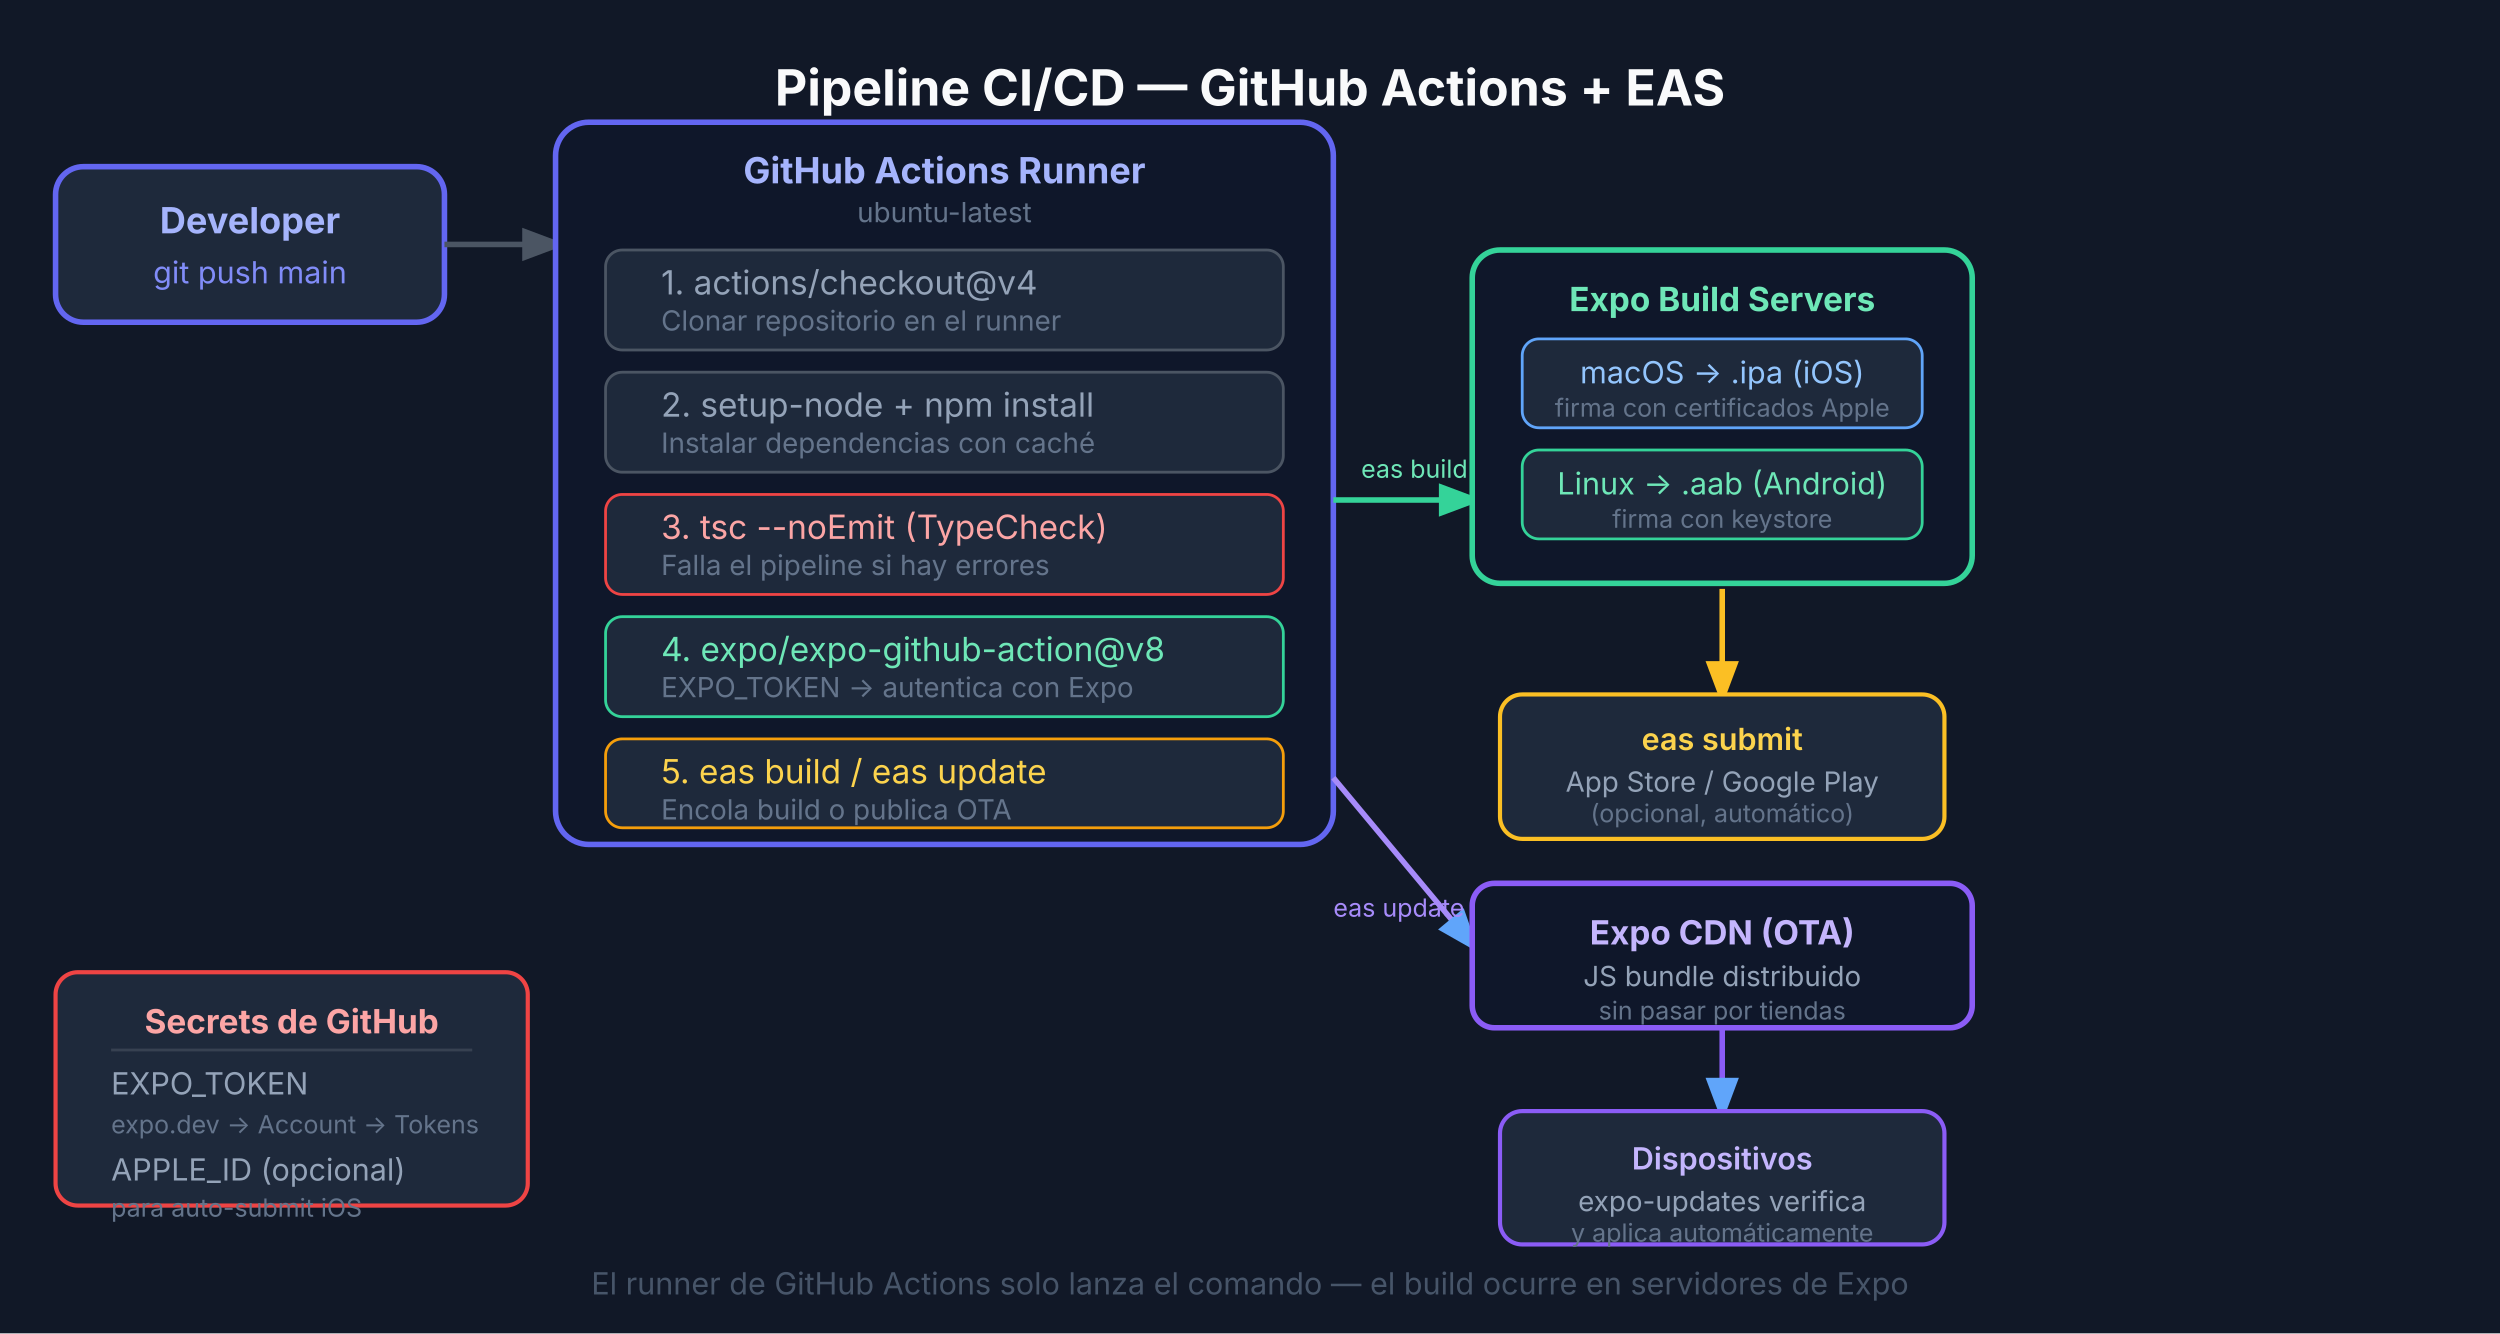
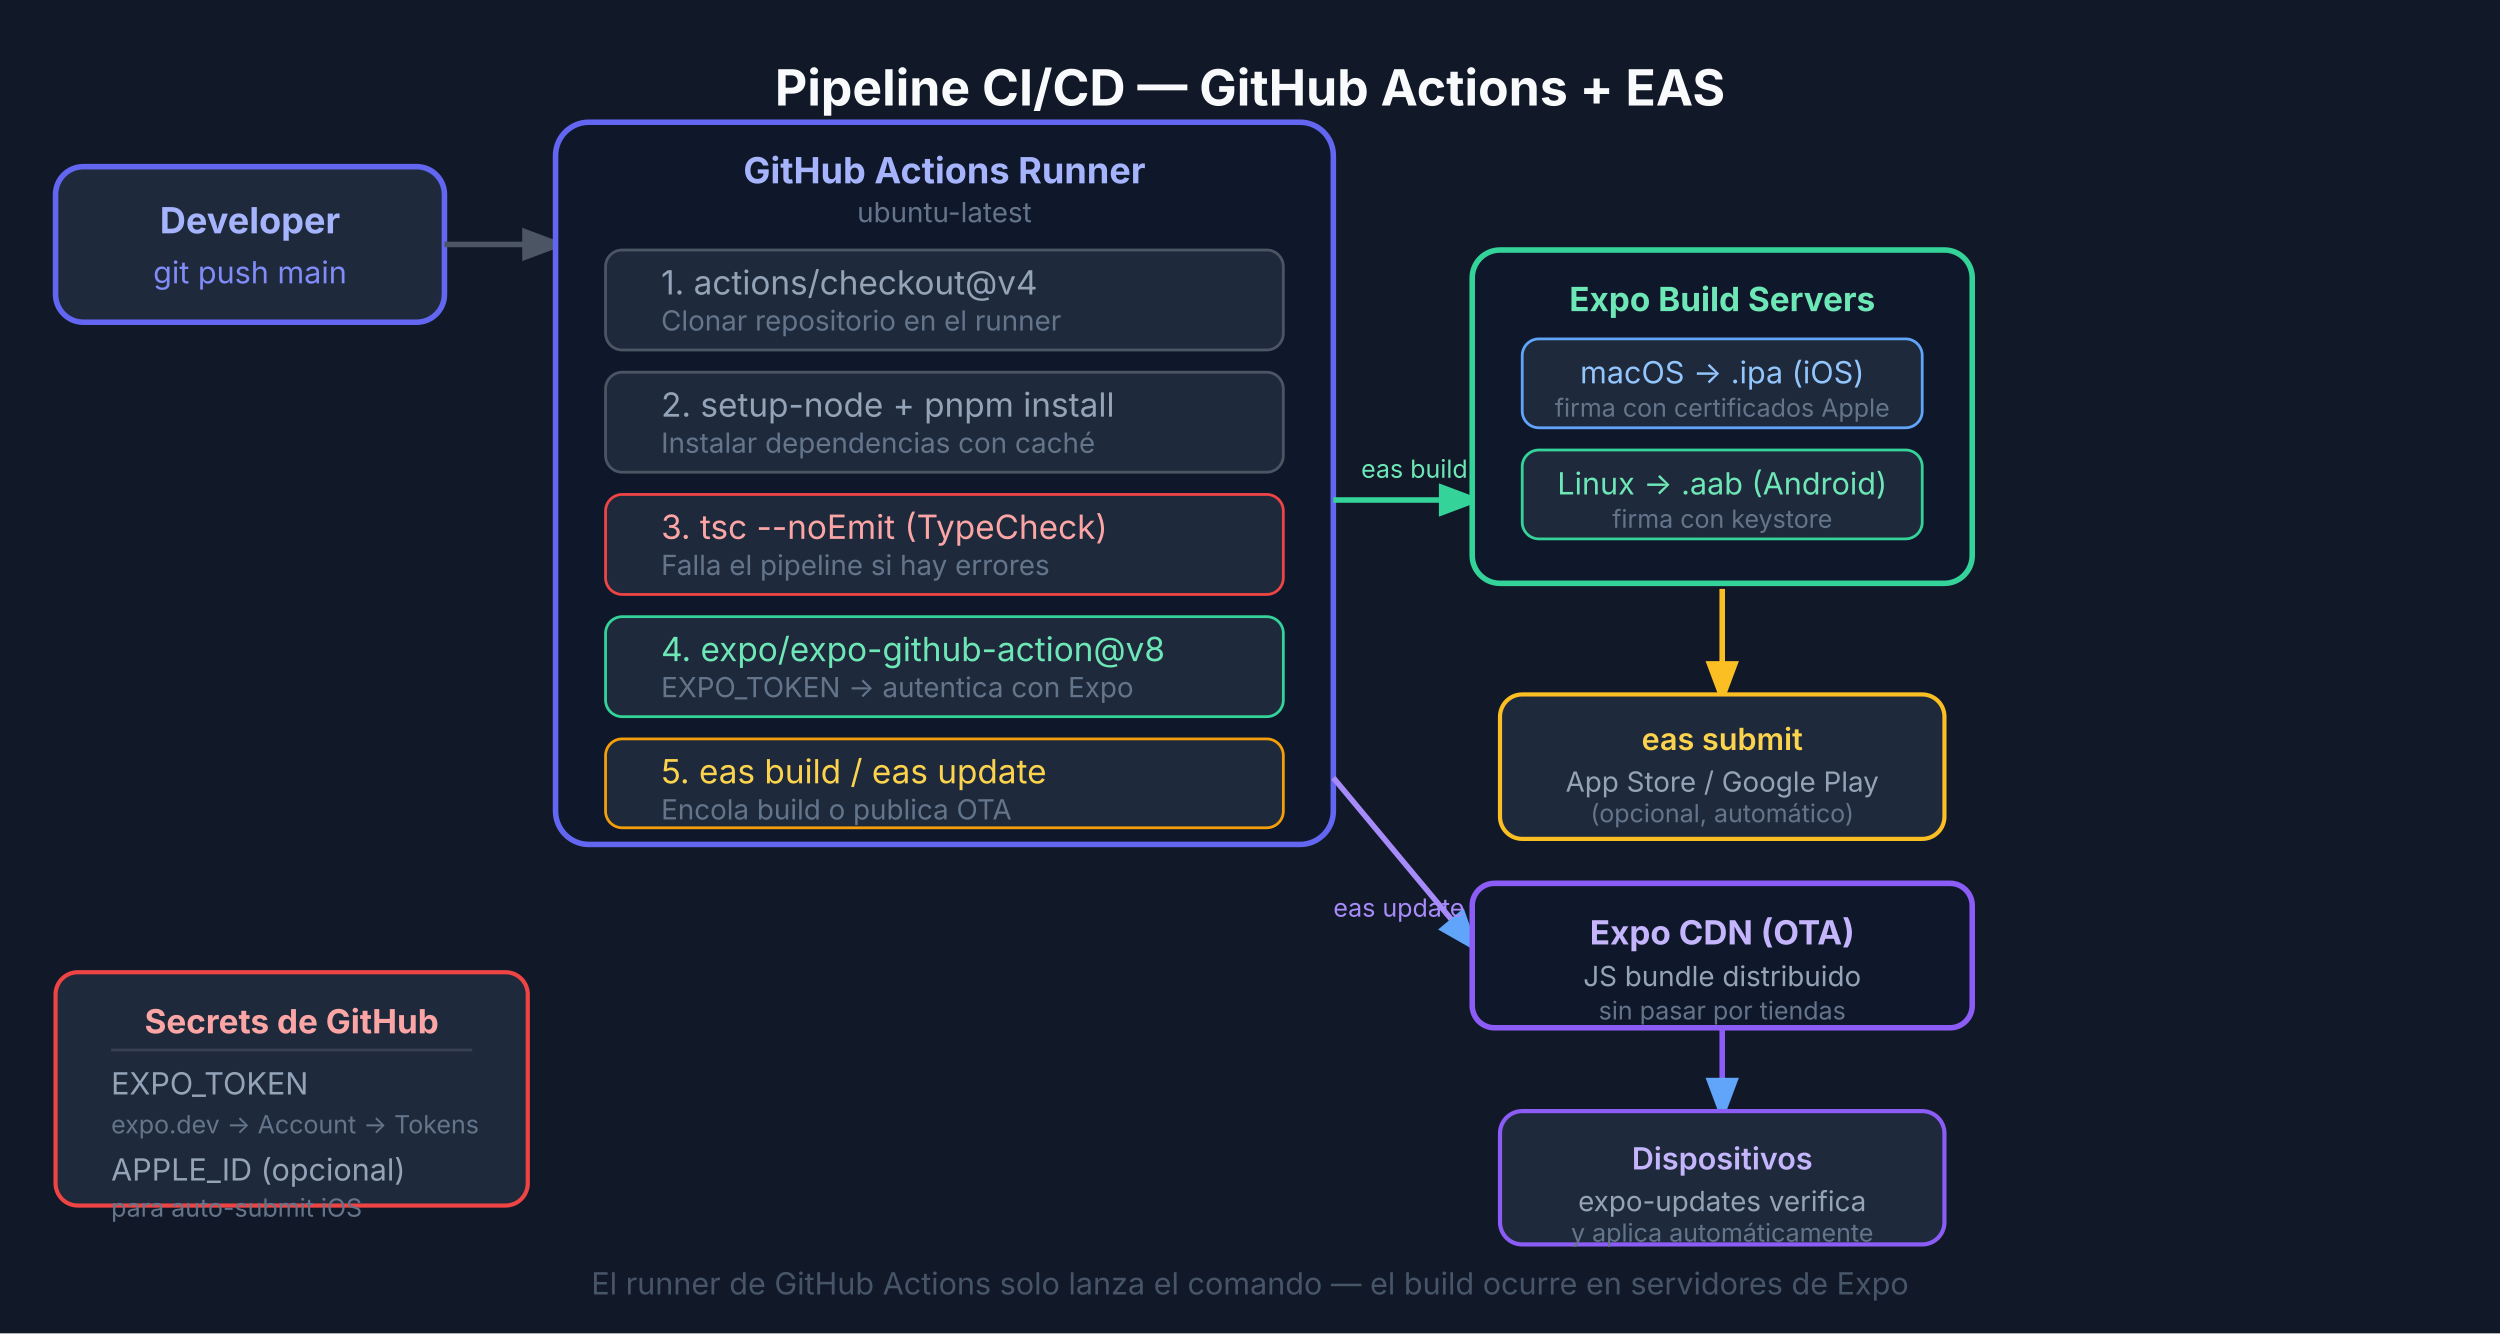
<svg xmlns="http://www.w3.org/2000/svg" viewBox="0 0 900 480" font-family="Inter, Roboto, system-ui, sans-serif">
  <rect width="900" height="480" fill="#111827" />
  <text x="450" y="38" text-anchor="middle" font-size="18" font-weight="700" fill="#F9FAFB">Pipeline CI/CD — GitHub Actions + EAS</text>
  <rect x="20" y="60" width="140" height="56" rx="10" fill="#1E293B" stroke="#6366F1" stroke-width="2" />
  <text x="90" y="84" text-anchor="middle" font-size="13" font-weight="700" fill="#A5B4FC">Developer</text>
  <text x="90" y="102" text-anchor="middle" font-size="11" fill="#818CF8">git push main</text>
  <line x1="160" y1="88" x2="200" y2="88" stroke="#4B5563" stroke-width="2" marker-end="url(#arrow)" />
  <defs>
    <marker id="arrow" markerWidth="8" markerHeight="8" refX="6" refY="3" orient="auto">
      <path d="M0,0 L0,6 L8,3 z" fill="#4B5563" />
    </marker>
    <marker id="arrowGreen" markerWidth="8" markerHeight="8" refX="6" refY="3" orient="auto">
      <path d="M0,0 L0,6 L8,3 z" fill="#34D399" />
    </marker>
    <marker id="arrowAmber" markerWidth="8" markerHeight="8" refX="6" refY="3" orient="auto">
      <path d="M0,0 L0,6 L8,3 z" fill="#FBBF24" />
    </marker>
    <marker id="arrowBlue" markerWidth="8" markerHeight="8" refX="6" refY="3" orient="auto">
      <path d="M0,0 L0,6 L8,3 z" fill="#60A5FA" />
    </marker>
  </defs>
  <rect x="200" y="44" width="280" height="260" rx="12" fill="#0F172A" stroke="#6366F1" stroke-width="2" />
  <text x="340" y="66" text-anchor="middle" font-size="13" font-weight="700" fill="#A5B4FC">GitHub Actions Runner</text>
  <text x="340" y="80" text-anchor="middle" font-size="10" fill="#64748B">ubuntu-latest</text>
  <rect x="218" y="90" width="244" height="36" rx="6" fill="#1E293B" stroke="#4B5563" stroke-width="1" />
  <text x="238" y="106" font-size="12" fill="#94A3B8">1. actions/checkout@v4</text>
  <text x="238" y="119" font-size="10" fill="#64748B">Clonar repositorio en el runner</text>
  <rect x="218" y="134" width="244" height="36" rx="6" fill="#1E293B" stroke="#4B5563" stroke-width="1" />
-   <text x="238" y="150" font-size="12" fill="#94A3B8">2. setup-node + npm install</text>
+   <text x="238" y="150" font-size="12" fill="#94A3B8">2. setup-node + pnpm install</text>
  <text x="238" y="163" font-size="10" fill="#64748B">Instalar dependencias con caché</text>
  <rect x="218" y="178" width="244" height="36" rx="6" fill="#1E293B" stroke="#EF4444" stroke-width="1" />
  <text x="238" y="194" font-size="12" fill="#FCA5A5">3. tsc --noEmit (TypeCheck)</text>
  <text x="238" y="207" font-size="10" fill="#64748B">Falla el pipeline si hay errores</text>
  <rect x="218" y="222" width="244" height="36" rx="6" fill="#1E293B" stroke="#34D399" stroke-width="1" />
  <text x="238" y="238" font-size="12" fill="#6EE7B7">4. expo/expo-github-action@v8</text>
  <text x="238" y="251" font-size="10" fill="#64748B">EXPO_TOKEN → autentica con Expo</text>
  <rect x="218" y="266" width="244" height="32" rx="6" fill="#1E293B" stroke="#F59E0B" stroke-width="1" />
  <text x="238" y="282" font-size="12" fill="#FCD34D">5. eas build / eas update</text>
  <text x="238" y="295" font-size="10" fill="#64748B">Encola build o publica OTA</text>
  <line x1="480" y1="180" x2="530" y2="180" stroke="#34D399" stroke-width="2" marker-end="url(#arrowGreen)" />
  <text x="490" y="172" font-size="9" fill="#6EE7B7">eas build</text>
  <rect x="530" y="90" width="180" height="120" rx="10" fill="#0F172A" stroke="#34D399" stroke-width="2" />
  <text x="620" y="112" text-anchor="middle" font-size="12" font-weight="700" fill="#6EE7B7">Expo Build Servers</text>
  <rect x="548" y="122" width="144" height="32" rx="6" fill="#1E293B" stroke="#60A5FA" stroke-width="1" />
  <text x="620" y="138" text-anchor="middle" font-size="11" fill="#93C5FD">macOS → .ipa (iOS)</text>
  <text x="620" y="150" text-anchor="middle" font-size="9" fill="#64748B">firma con certificados Apple</text>
  <rect x="548" y="162" width="144" height="32" rx="6" fill="#1E293B" stroke="#34D399" stroke-width="1" />
  <text x="620" y="178" text-anchor="middle" font-size="11" fill="#6EE7B7">Linux → .aab (Android)</text>
  <text x="620" y="190" text-anchor="middle" font-size="9" fill="#64748B">firma con keystore</text>
  <line x1="620" y1="212" x2="620" y2="250" stroke="#FBBF24" stroke-width="2" marker-end="url(#arrowAmber)" />
  <rect x="540" y="250" width="160" height="52" rx="8" fill="#1E293B" stroke="#FBBF24" stroke-width="1.5" />
  <text x="620" y="270" text-anchor="middle" font-size="11" font-weight="600" fill="#FCD34D">eas submit</text>
  <text x="620" y="285" text-anchor="middle" font-size="10" fill="#94A3B8">App Store / Google Play</text>
  <text x="620" y="296" text-anchor="middle" font-size="9" fill="#64748B">(opcional, automático)</text>
  <line x1="480" y1="280" x2="530" y2="340" stroke="#A78BFA" stroke-width="2" marker-end="url(#arrowBlue)" />
  <text x="480" y="330" font-size="9" fill="#A78BFA">eas update</text>
  <rect x="530" y="318" width="180" height="52" rx="8" fill="#0F172A" stroke="#8B5CF6" stroke-width="2" />
  <text x="620" y="340" text-anchor="middle" font-size="12" font-weight="700" fill="#C4B5FD">Expo CDN (OTA)</text>
  <text x="620" y="355" text-anchor="middle" font-size="10" fill="#94A3B8">JS bundle distribuido</text>
  <text x="620" y="367" text-anchor="middle" font-size="9" fill="#64748B">sin pasar por tiendas</text>
  <line x1="620" y1="370" x2="620" y2="400" stroke="#8B5CF6" stroke-width="2" marker-end="url(#arrowBlue)" />
  <rect x="540" y="400" width="160" height="48" rx="8" fill="#1E293B" stroke="#8B5CF6" stroke-width="1.5" />
  <text x="620" y="421" text-anchor="middle" font-size="11" font-weight="600" fill="#C4B5FD">Dispositivos</text>
  <text x="620" y="436" text-anchor="middle" font-size="10" fill="#94A3B8">expo-updates verifica</text>
  <text x="620" y="447" text-anchor="middle" font-size="9" fill="#64748B">y aplica automáticamente</text>
  <rect x="20" y="350" width="170" height="84" rx="8" fill="#1E293B" stroke="#EF4444" stroke-width="1.5" />
  <text x="105" y="372" text-anchor="middle" font-size="12" font-weight="700" fill="#FCA5A5">Secrets de GitHub</text>
  <line x1="40" y1="378" x2="170" y2="378" stroke="#374151" stroke-width="1" />
  <text x="40" y="394" font-size="11" fill="#94A3B8">EXPO_TOKEN</text>
  <text x="40" y="408" font-size="9" fill="#64748B">expo.dev → Account → Tokens</text>
  <text x="40" y="425" font-size="11" fill="#94A3B8">APPLE_ID (opcional)</text>
  <text x="40" y="438" font-size="9" fill="#64748B">para auto-submit iOS</text>
  <text x="450" y="466" text-anchor="middle" font-size="11" fill="#475569">El runner de GitHub Actions solo lanza el comando — el build ocurre en servidores de Expo</text>
</svg>
